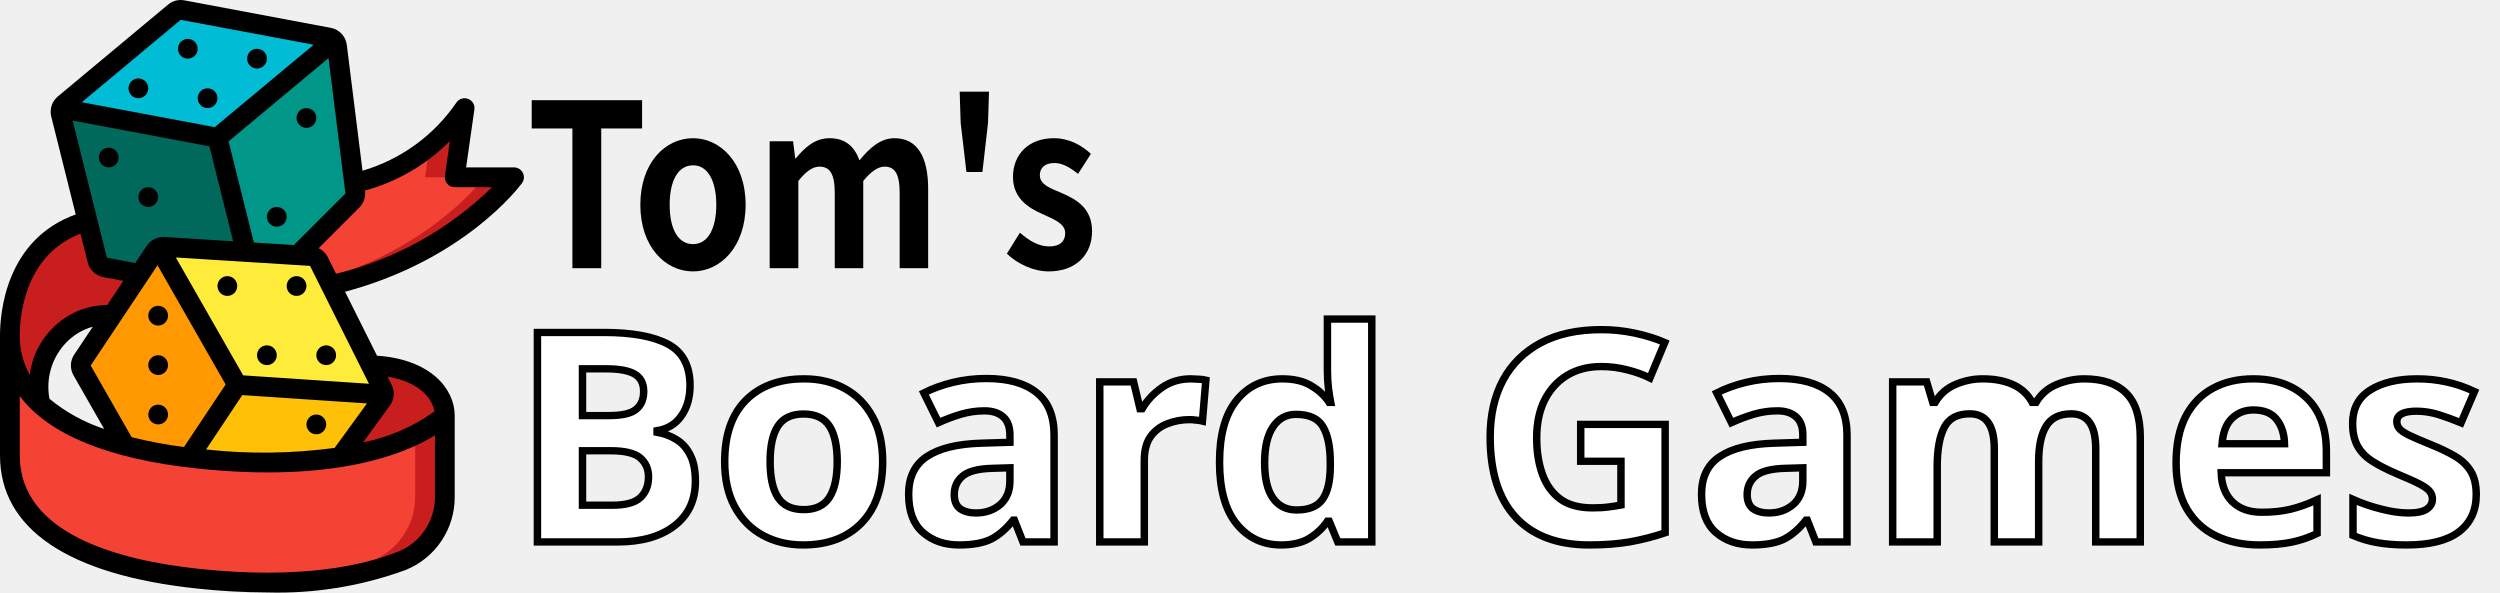
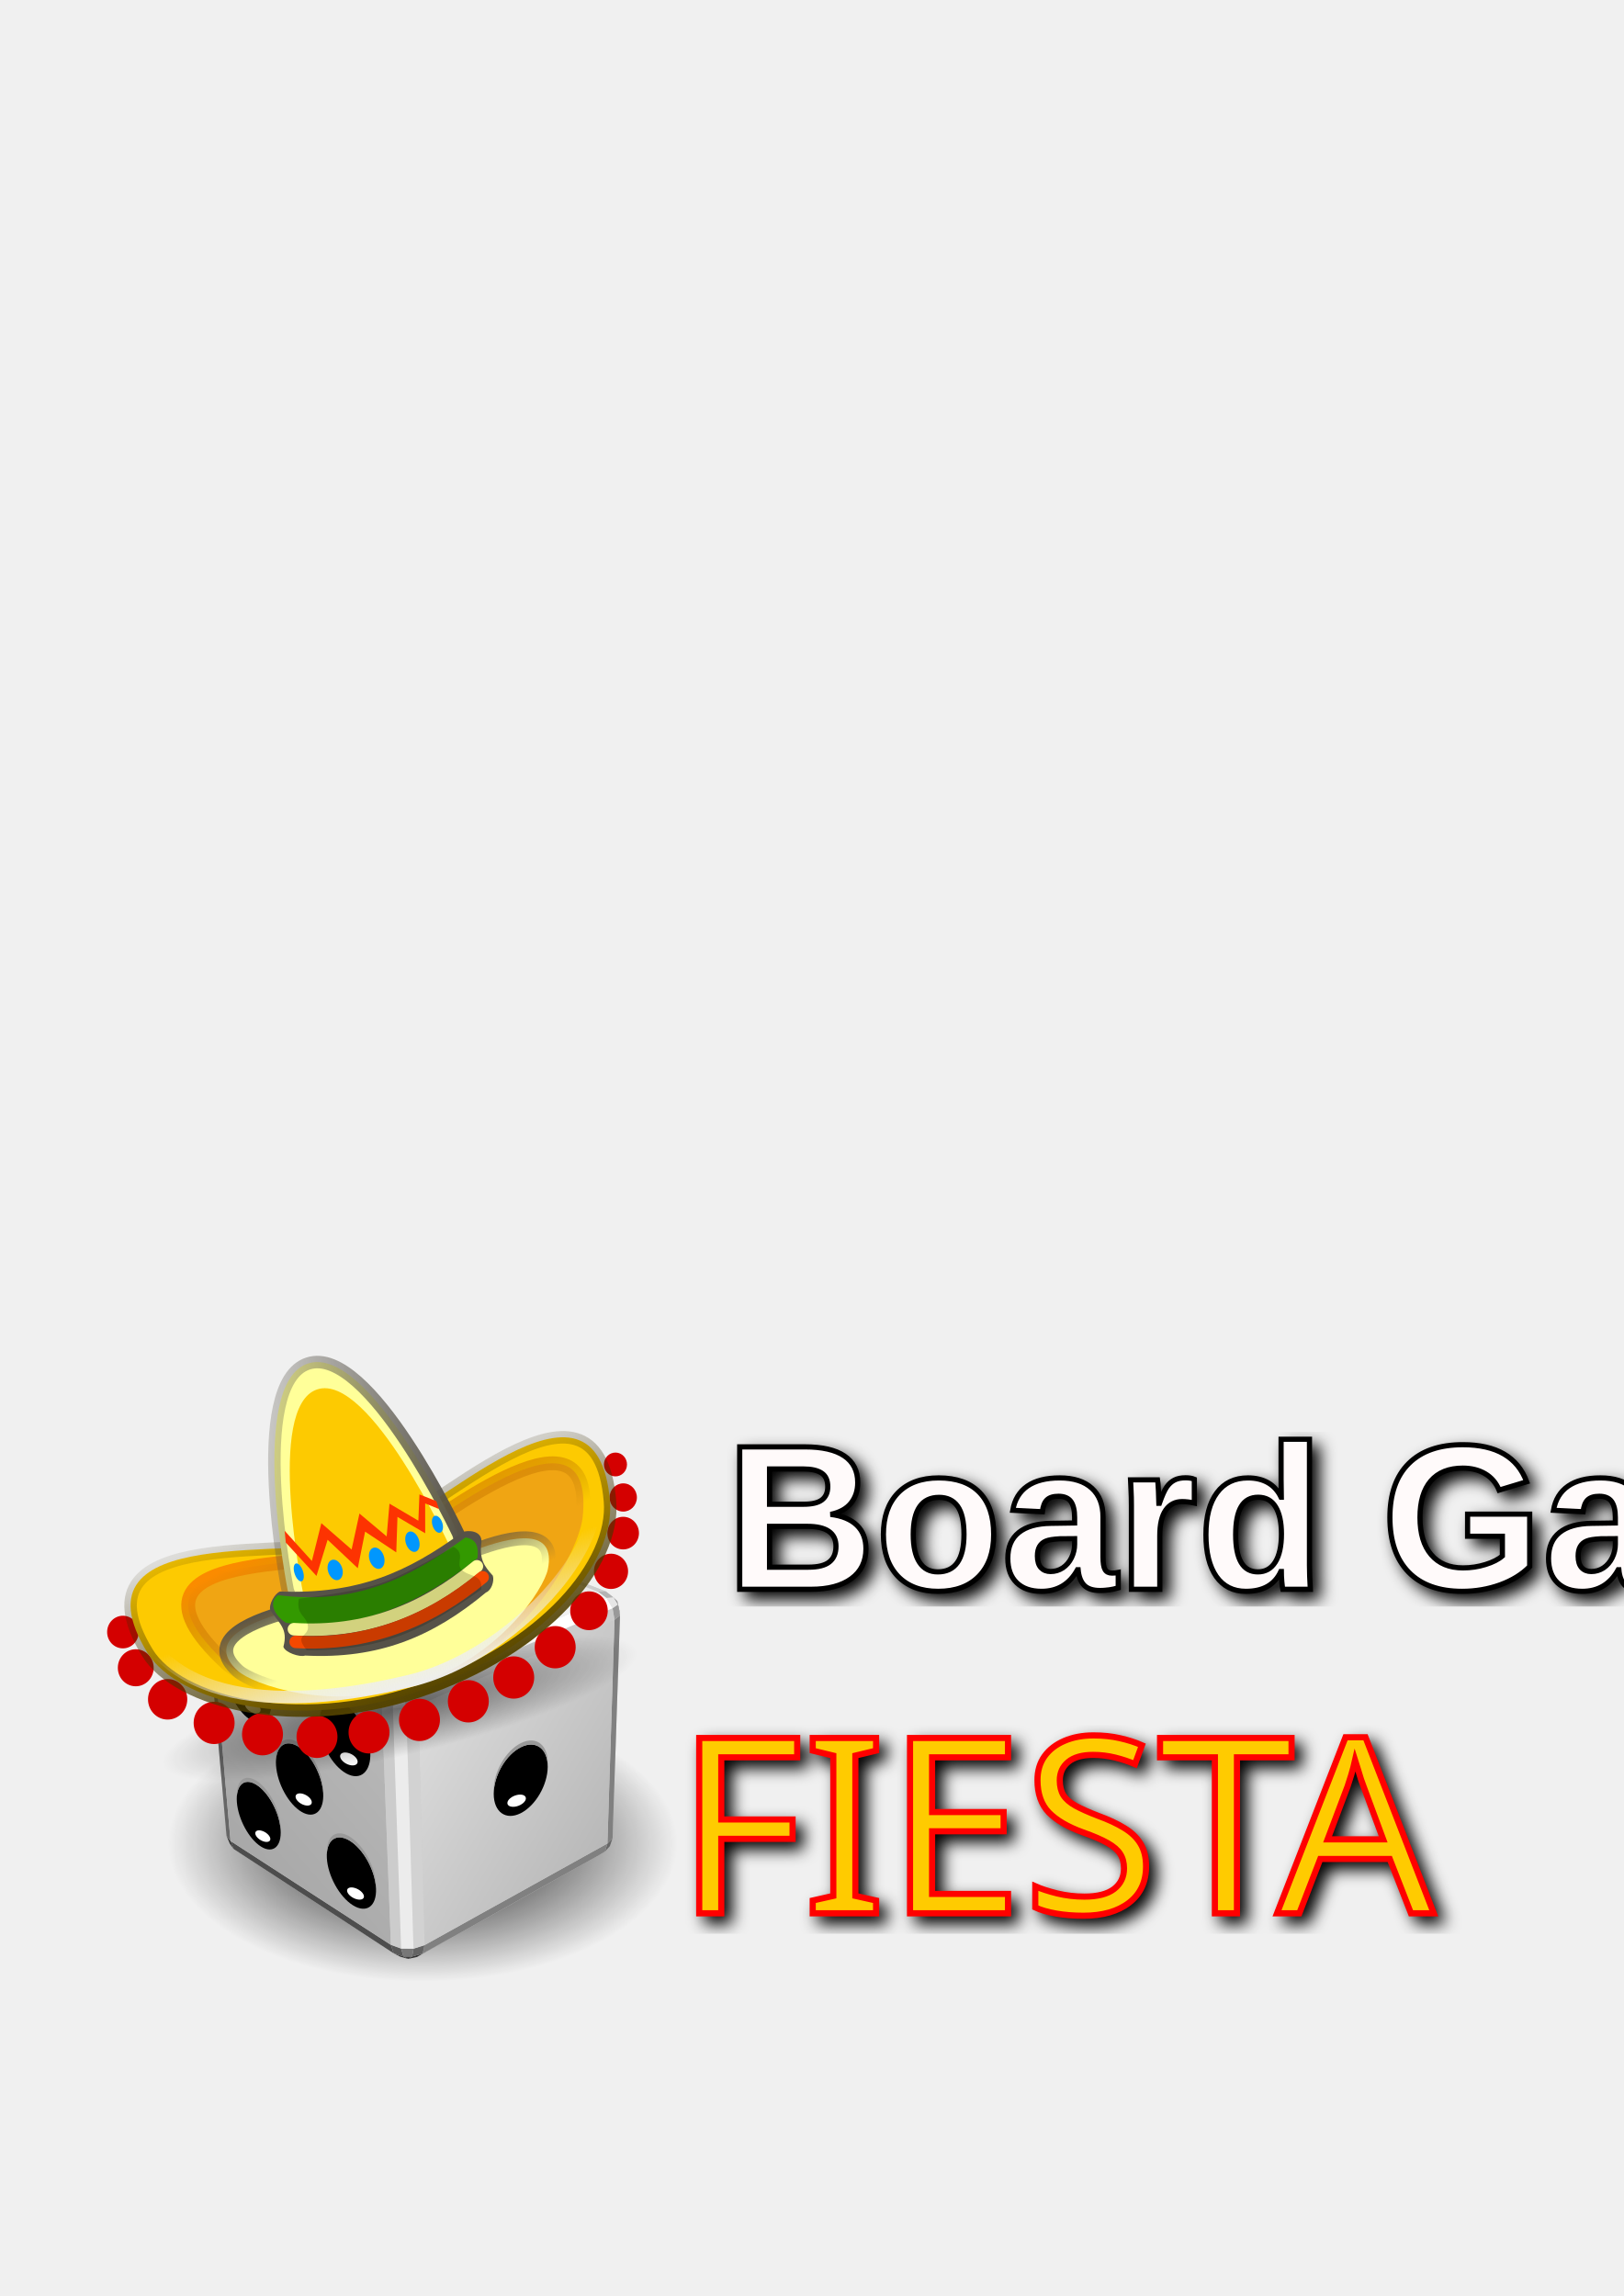
- <svg xmlns="http://www.w3.org/2000/svg" id="svg8" version="1.1" viewBox="0 0 220.284 52.217" height="52.217mm" width="220.284mm">
-   <defs id="defs2" />
-   <g transform="translate(-10.78766,-52.29787)" id="layer1">
-     <text transform="scale(0.9291309,1.076275)" id="text955" y="70.546" x="61.471" style="font-style:normal;font-variant:normal;font-weight:bold;font-stretch:normal;font-size:18.546px;line-height:1.25;font-family:'Noto Sans CJK HK';-inkscape-font-specification:'Noto Sans CJK HK, Bold';font-variant-ligatures:normal;font-variant-caps:normal;font-variant-numeric:normal;font-variant-east-asian:normal;fill:#000000;fill-opacity:1;stroke:none;stroke-width:0.464" xml:space="preserve">
-       <tspan style="font-style:normal;font-variant:normal;font-weight:bold;font-stretch:normal;font-size:18.546px;font-family:'Noto Sans CJK HK';-inkscape-font-specification:'Noto Sans CJK HK, Bold';font-variant-ligatures:normal;font-variant-caps:normal;font-variant-numeric:normal;font-variant-east-asian:normal;stroke-width:0.464" y="70.546" x="61.471" id="tspan953">Tom's</tspan>
+ <svg xmlns="http://www.w3.org/2000/svg" xmlns:xlink="http://www.w3.org/1999/xlink" id="svg7928" version="1.1" viewBox="0 0 210 297" height="297mm" width="210mm">
+   <defs id="defs7922">
+     <linearGradient id="linearGradient9099">
+       <stop id="stop9095" offset="0" style="stop-color:#00fffe;stop-opacity:1;" />
+       <stop id="stop9097" offset="1" style="stop-color:#00fffe;stop-opacity:0;" />
+     </linearGradient>
+     <linearGradient id="linearGradient14578">
+       <stop id="stop14580" stop-color="#ebebeb" offset="0" />
+       <stop id="stop14582" stop-color="#979797" offset="1" />
+     </linearGradient>
+     <radialGradient id="radialGradient14842" gradientUnits="userSpaceOnUse" cy="272" cx="246.83" r="34.608">
+       <stop id="stop14766" offset="0" />
+       <stop id="stop14768" stop-opacity="0" offset="1" />
+     </radialGradient>
+     <linearGradient id="linearGradient14844" x1="836.68" xlink:href="#linearGradient14578" gradientUnits="userSpaceOnUse" x2="871.01" y1="261.15" y2="100.19" />
+     <linearGradient id="linearGradient14846" x1="1072.6" xlink:href="#linearGradient14578" gradientUnits="userSpaceOnUse" x2="687.27" y1="167.75" y2="503.48" />
+     <linearGradient id="linearGradient14848" x1="822.93" xlink:href="#linearGradient14578" gradientUnits="userSpaceOnUse" x2="1047.4" y1="340.43" y2="473.05" />
+     <filter id="filter8987" style="color-interpolation-filters:sRGB;">
+       <feFlood id="feFlood8977" result="flood" flood-color="rgb(0,0,0)" flood-opacity="1" />
+       <feComposite id="feComposite8979" result="composite1" operator="in" in2="SourceGraphic" in="flood" />
+       <feGaussianBlur id="feGaussianBlur8981" result="blur" stdDeviation="1" in="composite1" />
+       <feOffset id="feOffset8983" result="offset" dy="1" dx="1" />
+       <feComposite id="feComposite8985" result="composite2" operator="over" in2="offset" in="SourceGraphic" />
+     </filter>
+     <filter id="filter8999" style="color-interpolation-filters:sRGB;">
+       <feFlood id="feFlood8989" result="flood" flood-color="rgb(0,0,0)" flood-opacity="1" />
+       <feComposite id="feComposite8991" result="composite1" operator="in" in2="SourceGraphic" in="flood" />
+       <feGaussianBlur id="feGaussianBlur8993" result="blur" stdDeviation="1" in="composite1" />
+       <feOffset id="feOffset8995" result="offset" dy="1" dx="1" />
+       <feComposite id="feComposite8997" result="composite2" operator="over" in2="offset" in="SourceGraphic" />
+     </filter>
+     <radialGradient gradientUnits="userSpaceOnUse" gradientTransform="matrix(1,0,0,0.2323857,0,44.64838)" r="50.768" fy="58.165" fx="127.853" cy="58.165" cx="127.853" id="radialGradient9101" xlink:href="#linearGradient9099" />
+     <radialGradient r="34.608" cx="246.83" cy="272" gradientUnits="userSpaceOnUse" id="radialGradient14842-3">
+       <stop offset="0" id="stop14766-2" />
+       <stop offset="1" stop-opacity="0" id="stop14768-8" />
+     </radialGradient>
+     <linearGradient y2="100.19" y1="261.15" x2="871.01" gradientUnits="userSpaceOnUse" xlink:href="#linearGradient14578" x1="836.68" id="linearGradient14844-3" />
+     <linearGradient y2="503.48" y1="167.75" x2="687.27" gradientUnits="userSpaceOnUse" xlink:href="#linearGradient14578" x1="1072.6" id="linearGradient14846-6" />
+     <linearGradient y2="473.05" y1="340.43" x2="1047.4" gradientUnits="userSpaceOnUse" xlink:href="#linearGradient14578" x1="822.93" id="linearGradient14848-6" />
+     <filter style="color-interpolation-filters:sRGB" id="filter8987-9">
+       <feFlood flood-opacity="1" flood-color="rgb(0,0,0)" result="flood" id="feFlood8977-7" />
+       <feComposite in="flood" in2="SourceGraphic" operator="in" result="composite1" id="feComposite8979-1" />
+       <feGaussianBlur in="composite1" stdDeviation="1" result="blur" id="feGaussianBlur8981-9" />
+       <feOffset dx="1" dy="1" result="offset" id="feOffset8983-3" />
+       <feComposite in="SourceGraphic" in2="offset" operator="over" result="composite2" id="feComposite8985-7" />
+     </filter>
+     <filter style="color-interpolation-filters:sRGB" id="filter8999-1">
+       <feFlood flood-opacity="1" flood-color="rgb(0,0,0)" result="flood" id="feFlood8989-2" />
+       <feComposite in="flood" in2="SourceGraphic" operator="in" result="composite1" id="feComposite8991-3" />
+       <feGaussianBlur in="composite1" stdDeviation="1" result="blur" id="feGaussianBlur8993-5" />
+       <feOffset dx="1" dy="1" result="offset" id="feOffset8995-7" />
+       <feComposite in="SourceGraphic" in2="offset" operator="over" result="composite2" id="feComposite8997-0" />
+     </filter>
+     <linearGradient id="linearGradient4955" x1="15.731" gradientUnits="userSpaceOnUse" y1="-7.261" gradientTransform="matrix(0.77435,-0.20654,0.20505,0.76879,7.9761,21.116)" x2="17.917" y2="2.697">
+       <stop id="stop4690" stop-color="#fb8b00" offset="0" />
+       <stop id="stop4692" stop-color="#986601" stop-opacity="0" offset="1" />
+     </linearGradient>
+     <linearGradient id="linearGradient4957" x1="23.45" gradientUnits="userSpaceOnUse" y1="19.523" gradientTransform="matrix(0.86898,-0.3655,0.3655,0.86898,-7.9493,8.537)" x2="23.574" y2="25.477">
+       <stop id="stop4658" stop-color="#565248" offset="0" />
+       <stop id="stop4660" stop-color="#565248" stop-opacity="0" offset="1" />
+     </linearGradient>
+     <linearGradient id="linearGradient4959" x1="29.849" gradientUnits="userSpaceOnUse" y1="31.564" gradientTransform="matrix(0.82042,-0.21882,0.21882,0.82042,-4.1756,5.8937)" x2="29.574" y2="22.322">
+       <stop id="stop4648" stop-color="#eee" offset="0" />
+       <stop id="stop4650" stop-color="#eee" stop-opacity="0" offset="1" />
+     </linearGradient>
+     <radialGradient id="radialGradient5097" gradientUnits="userSpaceOnUse" cy="41.173" cx="23.226" gradientTransform="matrix(0.81723,-3.4923e-8,0,0.26925,4.2585,29.583)" r="19.562">
+       <stop id="stop2867" offset="0" />
+       <stop id="stop2869" stop-opacity="0" offset="1" />
+     </radialGradient>
+     <linearGradient id="linearGradient3281" y2="9.567" gradientUnits="userSpaceOnUse" y1="26.968" x2="18.005" x1="24.543">
+       <stop id="stop4801" stop-color="#540" offset="0" />
+       <stop id="stop4803" stop-color="#2b2200" stop-opacity="0" offset="1" />
+     </linearGradient>
+     <linearGradient id="linearGradient3289" y2="11.386" gradientUnits="userSpaceOnUse" y1="12.649" x2="6.417" x1="27.262">
+       <stop id="stop3285" stop-color="#565248" offset="0" />
+       <stop id="stop3287" stop-color="#565248" stop-opacity="0" offset="1" />
+     </linearGradient>
+     <radialGradient gradientUnits="userSpaceOnUse" gradientTransform="matrix(1,0,0,0.2361948,0,185.8352)" r="56.653" fy="243.302" fx="159.744" cy="243.302" cx="159.744" id="radialGradient9693" xlink:href="#linearGradient4955" />
+     <linearGradient xlink:href="#linearGradient4955" id="linearGradient1089" gradientUnits="userSpaceOnUse" gradientTransform="matrix(0.77435,-0.20654,0.20505,0.76879,7.9761,21.116)" x1="15.731" y1="-7.261" x2="17.917" y2="2.697" />
+   </defs>
+   <g id="layer1">
+     <g transform="matrix(0.2645833,0,0,0.2645833,-172.8086,123.1738)" id="g14850-6">
+       <path d="m 281.44,272 a 34.608,34.608 0 1 1 -69.216,0 34.608,34.608 0 1 1 69.216,0 z" transform="matrix(3.5997,0,0,1.9513,-28.741,-95.015)" style="fill:url(#radialGradient14842-3)" id="path14762-0" />
+       <path d="m 859.56,279.09 c -1.128,0.005 -3.375,0.25 -3.375,0.25 l -12.5,4.344 -12.844,4.438 -13.125,4.531 -13.5,4.688 -13.875,4.781 -14.219,4.938 -14.625,5.062 -4.125,2.906 -1.469,1.812 -0.688,1.688 -0.906,5.25 1.438,16.375 1.406,16.031 1.406,15.75 1.344,15.438 1.344,15.156 1.312,14.875 1.281,14.562 1.594,3.844 1.875,2.625 -1.5,-3.906 1.531,3.906 10.219,6.688 10.562,6.875 10.812,7.062 11.156,7.25 11.469,7.469 11.812,7.719 12.188,7.938 v -0.031 l 3.312,1.719 3.812,1.062 4.344,-0.969 13.75,-7.719 13.375,-7.469 13.031,-7.281 12.656,-7.094 12.344,-6.906 12.031,-6.719 11.688,-6.562 2.969,-1.781 2.406,-2.625 1.312,-3.844 0.469,-14.688 0.5,-14.938 0.531,-15.281 0.5,-15.531 0.531,-15.875 0.531,-16.156 0.562,-16.5 -0.312,-2.406 -1,-4.562 -1.875,-1.844 -3.812,-2.969 -13.312,-5.125 -12.969,-5 -12.562,-4.844 -12.25,-4.75 -11.875,-4.562 -11.594,-4.469 -11.25,-4.375 c 0,0 -2.56,-0.255 -3.844,-0.25 z m -3.281,83 1.281,6.125 h -0.031 z m -13.66,80.79 1,26.344 -0.625,-15.625 z m 18.062,42.562 -0.906,4.062 -0.031,0.031 0.938,-4.094 z" style="fill:#cccccc" id="path14610-7" />
+       <path d="m 856.18,279.34 -12.5,4.344 -12.844,4.438 -13.125,4.531 -13.5,4.688 -13.875,4.781 -14.219,4.938 -14.625,5.062 3.219,0.219 14.625,-5.094 14.281,-4.938 13.875,-4.844 13.531,-4.688 13.156,-4.562 12.844,-4.469 12.531,-4.344 3.844,-0.062 -3.406,0.031 -3.812,-0.031 z" style="fill:#cccccc" id="path14259-3" />
+       <path d="m 863.4,279.34 -3.844,0.062 11.281,4.375 11.562,4.469 11.906,4.625 12.25,4.75 12.562,4.875 12.969,5.031 13.344,5.156 3.781,-0.219 -13.312,-5.125 -12.969,-5 -12.562,-4.844 -12.25,-4.75 -11.875,-4.562 -11.594,-4.469 -11.25,-4.375 z" style="fill:#cccccc" id="path14261-7" />
+       <path d="m 765.8,434.52 -1.965,-2.537 1.611,3.833 1.884,2.635 z" style="fill:#333333" id="path14263-1" />
+       <path d="m 859.56,279.4 -12.531,4.344 -12.844,4.469 -13.156,4.562 -13.531,4.688 -13.875,4.844 -14.281,4.938 -14.625,5.094 10.938,5.281 11.281,5.438 11.625,5.625 12,5.781 12.375,5.969 12.75,6.156 13.188,6.375 15.031,-6.281 14.594,-6.094 14.188,-5.906 13.75,-5.719 13.375,-5.594 12.969,-5.406 12.656,-5.281 -13.344,-5.156 -12.969,-5.031 -12.562,-4.875 -12.25,-4.75 -11.906,-4.625 -11.562,-4.469 -11.281,-4.375 z" style="fill:url(#linearGradient14844-3)" id="path14265-8" />
+       <path d="m 754.31,323.78 1.438,16.375 1.406,16.031 1.406,15.75 1.344,15.438 1.344,15.156 1.312,14.875 1.281,14.562 1.969,2.562 -1.281,-14.656 -1.312,-14.906 -1.312,-15.219 -1.344,-15.5 -1.375,-15.812 -1.406,-16.125 -1.438,-16.438 -2.031,-2.094 z" style="fill:#666666" id="path14267-4" />
+       <path d="m 765.81,434.53 1.531,3.906 10.219,6.688 10.562,6.875 10.812,7.062 11.156,7.25 11.469,7.469 11.812,7.719 12.188,7.938 -1.344,-4.125 -12.219,-7.906 -11.844,-7.688 -11.5,-7.438 -11.188,-7.25 -10.844,-7.031 -10.562,-6.844 -10.25,-6.625 z" style="fill:#4d4d4d" id="path14269-7" />
+       <path d="m 950.06,435.75 -1.19,3.94 2.4,-2.624 1.308,-3.841 z" style="fill:#666666" id="path14271-6" />
+       <path d="m 950.06,435.75 -11.75,6.53 -12.09,6.72 -12.41,6.91 -12.75,7.09 -13.094,7.25 -13.438,7.5 -13.844,7.688 -0.906,4.125 13.781,-7.719 -2.781,1.656 13.375,-7.469 13.031,-7.281 12.656,-7.094 12.344,-6.906 12.031,-6.719 11.688,-6.562 2.969,-1.781 1.188,-3.938 z" style="fill:#808080" id="path14273-8" />
+       <path d="m 756.34,325.87 1.438,16.438 1.406,16.125 1.375,15.812 1.344,15.5 1.312,15.219 1.312,14.906 1.281,14.656 10.25,6.625 10.562,6.844 10.844,7.031 11.188,7.25 11.5,7.438 11.844,7.688 12.219,7.906 -0.594,-15.688 -0.625,-16.031 -0.594,-16.375 -0.656,-16.688 -0.625,-17.094 -0.656,-17.438 -0.688,-17.844 -13.062,-6.625 -12.656,-6.406 -12.25,-6.219 -11.906,-6.031 -11.5,-5.844 -11.188,-5.656 -10.875,-5.5 z" style="fill:url(#linearGradient14846-6)" id="path14275-9" />
+       <path d="m 956.21,324.25 -2.688,2.125 -0.531,16.562 -0.5,16.219 -0.5,15.906 -0.5,15.625 -0.5,15.312 -0.469,15.031 -0.469,14.719 2.531,-2.531 0.469,-14.688 0.5,-14.938 0.531,-15.281 0.5,-15.531 0.531,-15.875 0.531,-16.156 0.562,-16.5 z" style="fill:#808080" id="path14277-6" />
+       <path d="m 953.53,326.37 -12.562,5.469 -12.906,5.625 -13.281,5.812 -13.688,5.938 -14.094,6.156 -14.5,6.312 -14.938,6.531 0.469,17.844 0.469,17.469 0.438,17.094 0.469,16.719 0.438,16.375 0.406,16.031 0.438,15.688 13.844,-7.688 13.438,-7.5 13.094,-7.25 12.75,-7.094 12.406,-6.906 12.094,-6.719 11.75,-6.531 0.469,-14.719 0.469,-15.031 0.5,-15.312 0.5,-15.625 0.5,-15.906 0.5,-16.219 0.531,-16.562 z" style="fill:url(#linearGradient14848-6)" id="path14279-3" />
+       <path d="m 755.9,316.85 -0.686,1.672 2.155,-3.486 z" style="fill:#808080" id="path14281-9" />
+       <path d="m 764.71,312.34 -3.199,-0.226 -4.139,2.924 2.855,0.282 z" style="fill:#cccccc" id="path14283-6" />
+       <path d="m 756.35,325.87 0.794,-5.575 -1.935,-1.775 -0.908,5.249 z" style="fill:#999999" id="path14285-9" />
+       <path d="m 757.15,320.3 3.075,-4.98 -2.855,-0.282 -2.155,3.486 z" style="fill:#b3b3b3" id="path14287-7" />
+       <path d="m 956.21,324.26 -0.31,-2.421 -0.998,-4.56 0.214,1.687 z" style="fill:#666666" id="path14289-5" />
+       <path d="m 764.71,312.34 -4.5,2.969 84,41.125 4.656,-3.469 z" style="fill:#f2f2f2" id="path14291-6" />
+       <path d="m 757.15,320.31 -0.812,5.562 83.438,42.281 1.062,-6.125 z" style="fill:#cccccc" id="path14293-0" />
+       <path d="m 954.9,317.27 -1.879,-1.835 2.093,3.522 z" style="fill:#999999" id="path14295-5" />
+       <path d="m 760.21,315.31 -3.062,5 83.688,41.719 3.375,-5.594 z" style="fill:#ffffff" id="path14297-2" />
+       <path d="m 945.43,312.69 4.153,3.018 3.443,-0.271 -3.808,-2.961 z" style="fill:#b3b3b3" id="path14299-7" />
+       <path d="m 953.53,326.36 2.676,-2.105 -1.093,-5.294 -2.55,1.779 z" style="fill:#999999" id="path14301-6" />
+       <path d="m 949.58,315.71 2.986,5.03 2.55,-1.779 -2.093,-3.522 z" style="fill:#e6e6e6" id="path14303-6" />
+       <path d="m 873.55,481.83 -13.794,7.718 -2.741,1.66 13.753,-7.697 z" style="fill:#808080" id="path14305-3" />
+       <path d="m 945.43,312.68 -96.562,40.281 4.219,3.5 96.5,-40.75 z" style="fill:#f2f2f2" id="path14307-2" />
+       <path d="m 952.56,320.75 -96.281,41.344 1.281,6.125 95.969,-41.844 z" style="fill:#cccccc" id="path14309-4" />
+       <path d="m 949.59,315.72 -96.5,40.75 3.188,5.625 96.281,-41.344 z" style="fill:#ffffff" id="path14311-3" />
+       <path d="m 845.55,489.42 3.325,1.712 3.805,1.049 -2.335,-1.206 z" style="fill:#333333" id="path14313-6" />
+       <path d="m 857.02,491.21 2.741,-1.66 -5.162,1.469 -1.918,1.168 z" style="fill:#333333" id="path14315-0" />
+       <path d="m 854.6,491.02 -4.252,-0.038 2.335,1.206 z" style="fill:#393939" id="path14317-4" />
+       <path d="m 844.2,485.29 1.351,4.127 4.796,1.556 -1.131,-3.845 z" style="fill:#595959" id="path14319-3" />
+       <path d="m 860.67,485.44 -5.39,1.749 -0.683,3.829 5.162,-1.469 z" style="fill:#646464" id="path14321-6" />
+       <path d="m 855.28,487.19 -6.067,-0.053 1.131,3.845 4.252,0.038 z" style="fill:#777777" id="path14323-3" />
+       <path d="m 839.78,368.15 4.438,117.16 5,1.812 -4.031,-117.44 z" style="fill:#cccccc" id="path14325-7" />
+       <path d="m 857.56,368.22 -5.844,1.5 3.562,117.47 5.406,-1.75 z" style="fill:#d2d2d2" id="path14327-4" />
+       <path d="m 845.18,369.68 4.031,117.44 6.062,0.062 -3.562,-117.47 z" style="fill:#ececec" id="path14329-9" />
+       <path d="m 848.88,352.96 -4.678,3.475 4.218,3.321 4.658,-3.288 z" style="fill:#f9f9f9" id="path14331-4" />
+       <path d="m 839.79,368.15 5.392,1.536 0.878,-5.978 -5.204,-1.682 z" style="fill:#cccccc" id="path14333-2" />
+       <path d="m 844.2,356.43 -3.35,5.591 5.204,1.682 2.364,-3.952 z" style="fill:#f9f9f9" id="path14335-9" />
+       <path d="m 857.54,368.22 -1.272,-6.136 -5.599,1.641 1.049,5.987 z" style="fill:#cccccc" id="path14337-3" />
+       <path d="m 856.27,362.08 -3.191,-5.618 -4.658,3.288 2.249,3.97 z" style="fill:#ffffff" id="path14339-8" />
+       <path d="m 845.18,369.68 6.541,0.027 -1.049,-5.987 -4.613,-0.018 z" style="fill:#f2f2f2" id="path14341-2" />
+       <path d="m 846.06,363.7 4.613,0.018 -2.249,-3.97 z" style="fill:#ffffff" id="path14343-4" />
+       <g style="fill:#000000" id="g14404-5">
+         <path d="m 812.91,442.85 c 0.459,8.642 6.12,18.939 12.696,23.074 6.63,4.17 11.725,0.534 11.327,-8.197 -0.4,-8.781 -6.192,-19.269 -12.885,-23.349 -6.636,-4.046 -11.6,-0.22 -11.138,8.471" id="path14345-4" />
+         <path d="m 768.93,415.61 c 0.67,8.301 5.921,17.961 11.774,21.642 5.899,3.71 10.213,-0.026 9.591,-8.41 -0.625,-8.43 -5.99,-18.257 -11.937,-21.883 -5.9,-3.597 -10.101,0.305 -9.428,8.651" id="path14347-3" />
+         <path d="m 788.07,397.63 c 0.594,8.813 6.148,18.917 12.455,22.638 6.359,3.752 11.118,-0.369 10.58,-9.277 -0.541,-8.959 -6.222,-19.245 -12.638,-22.901 -6.362,-3.626 -10.995,0.677 -10.398,9.54" id="path14349-2" />
+         <path d="m 809.2,377.79 c 0.499,9.39 6.392,19.979 13.218,23.729 6.886,3.783 12.163,-0.786 11.73,-10.285 -0.435,-9.556 -6.471,-20.345 -13.424,-24.018 -6.892,-3.641 -12.026,1.129 -11.524,10.574" id="path14351-2" />
+         <path d="m 785.77,365.15 c -0.677,-9.128 -6.25,-19.219 -12.398,-22.466 -6.098,-3.221 -10.411,1.541 -9.683,10.568 0.724,8.977 6.175,18.891 12.222,22.213 6.097,3.349 10.533,-1.237 9.859,-10.315" id="path14353-4" />
+         <path d="m 893.42,317.8 c 7.172,2.947 18.907,2.972 26.106,0.054 7.144,-2.896 7.034,-7.567 -0.145,-10.432 -7.121,-2.842 -18.599,-2.863 -25.737,-0.048 -7.191,2.836 -7.337,7.503 -0.224,10.426" id="path14355-7" />
+         <path d="m 841,317.69 c 6.73,2.941 18.417,2.965 26.002,0.054 7.527,-2.889 8.076,-7.55 1.327,-10.408 -6.694,-2.835 -18.127,-2.856 -25.635,-0.048 -7.565,2.829 -8.369,7.486 -1.694,10.402" id="path14357-4" />
+         <path d="m 788.79,317.58 c 6.291,2.934 17.931,2.958 25.898,0.054 7.906,-2.883 9.109,-7.533 2.789,-10.385 -6.27,-2.829 -17.658,-2.85 -25.534,-0.048 -7.936,2.823 -9.392,7.469 -3.152,10.379" id="path14359-1" />
+         <path d="m 894.48,411.48 c -0.002,8.938 5.938,13.137 13.215,9.45 7.222,-3.659 13.096,-13.743 13.172,-22.594 0.076,-8.9 -5.735,-13.278 -13.03,-9.707 -7.352,3.599 -13.355,13.861 -13.357,22.85" id="path14361-6" />
+       </g>
+       <path d="m 856.18,279.34 c 2.441,0.471 4.835,0.305 7.219,0 0,0 -2.56,-0.238 -3.844,-0.232 -1.128,0.005 -3.375,0.232 -3.375,0.232 z" style="fill:#cccccc" id="path14363-1" />
+       <path d="m 805.31,303.09 c -4.615,-0.009 -9.437,0.693 -13.375,2.094 -5.299,1.885 -7.684,4.581 -6.844,7.031 0.641,-1.835 2.964,-3.651 6.844,-5.031 3.938,-1.401 8.76,-2.103 13.375,-2.094 4.615,0.009 9.021,0.742 12.156,2.156 2.154,0.972 3.404,2.159 3.844,3.406 0.667,-1.953 -0.555,-3.922 -3.844,-5.406 -3.135,-1.415 -7.541,-2.148 -12.156,-2.156 z m 50.5,0.094 c -4.633,-0.009 -9.371,0.69 -13.125,2.094 -4.812,1.8 -6.878,4.326 -6.031,6.688 0.562,-1.717 2.572,-3.394 6.031,-4.688 3.754,-1.404 8.492,-2.103 13.125,-2.094 4.633,0.009 9.153,0.739 12.5,2.156 2.566,1.087 4.055,2.433 4.531,3.844 0.713,-2.093 -0.77,-4.251 -4.531,-5.844 -3.347,-1.418 -7.867,-2.148 -12.5,-2.156 z m 50.688,0.094 c -4.652,-0.009 -9.306,0.687 -12.875,2.094 -4.27,1.684 -6.025,4.02 -5.281,6.25 0.53,-1.564 2.279,-3.066 5.281,-4.25 3.569,-1.407 8.223,-2.103 12.875,-2.094 4.652,0.009 9.314,0.735 12.875,2.156 2.983,1.191 4.719,2.698 5.25,4.25 0.757,-2.217 -0.987,-4.549 -5.25,-6.25 -3.561,-1.421 -8.223,-2.148 -12.875,-2.156 z m -137.12,36.42 c -3.672,0.27 -5.982,4.278 -5.719,10.594 0.28,-5.559 2.8,-8.843 6.5,-8.594 0.996,0.067 2.075,0.396 3.219,1 6.148,3.248 11.729,13.34 12.406,22.469 0.025,0.332 0.02,0.649 0.031,0.969 0.054,-0.927 0.047,-1.915 -0.031,-2.969 -0.677,-9.128 -6.258,-19.221 -12.406,-22.469 -1.143,-0.604 -2.222,-0.933 -3.219,-1 -0.27,-0.018 -0.524,-0.019 -0.781,0 z m 46.56,24.31 c -4.219,0.242 -6.932,4.476 -6.719,11.25 0.337,-5.601 2.932,-9.033 6.719,-9.25 1.443,-0.083 3.058,0.309 4.781,1.219 6.923,3.657 12.956,14.35 13.438,23.875 0.023,-0.604 0.03,-1.223 0,-1.875 -0.435,-9.556 -6.485,-20.327 -13.438,-24 -1.723,-0.91 -3.339,-1.302 -4.781,-1.219 z m -21.875,20.812 c -3.864,0.094 -6.332,3.978 -6.031,10.344 0.254,-5.176 2.588,-8.26 6.031,-8.344 1.32,-0.032 2.816,0.375 4.406,1.281 6.415,3.656 12.084,13.948 12.625,22.906 0.021,-0.636 0.042,-1.304 0,-2 -0.541,-8.959 -6.21,-19.25 -12.625,-22.906 -1.591,-0.907 -3.087,-1.313 -4.406,-1.281 z m 118.91,0.562 c -1.569,-0.047 -3.301,0.357 -5.125,1.25 -7.352,3.599 -13.373,13.855 -13.375,22.844 -7e-5,0.333 0.015,0.649 0.031,0.969 0.437,-8.727 6.273,-18.351 13.344,-21.812 1.824,-0.893 3.556,-1.297 5.125,-1.25 4.39,0.132 7.519,3.756 7.875,9.656 0.009,-0.227 0.029,-0.462 0.031,-0.688 0.057,-6.675 -3.198,-10.827 -7.906,-10.969 z m -138.69,18.25 c -3.51,-0.028 -5.678,3.478 -5.375,9.344 0.245,-4.645 2.287,-7.368 5.375,-7.344 1.213,0.01 2.587,0.444 4.062,1.344 5.947,3.626 11.312,13.445 11.938,21.875 0.012,0.161 0.023,0.312 0.031,0.469 0.04,-0.775 0.034,-1.588 -0.031,-2.469 -0.625,-8.43 -5.99,-18.249 -11.938,-21.875 -1.475,-0.899 -2.849,-1.334 -4.062,-1.344 z m 44.406,27.156 c -3.67,0.249 -6.008,3.83 -5.781,9.75 0.343,-5.085 2.879,-7.946 6.531,-7.75 1.391,0.074 2.966,0.582 4.625,1.594 6.645,4.051 12.403,14.414 12.875,23.156 0.028,-0.583 0.029,-1.174 0,-1.812 -0.4,-8.781 -6.183,-19.264 -12.875,-23.344 -1.659,-1.012 -3.234,-1.519 -4.625,-1.594 -0.261,-0.014 -0.501,-0.017 -0.75,0 z" style="fill:#999999" id="path14475-6" />
+       <g transform="translate(-2,2)" style="fill:#ffffff" id="g14571-8">
+         <path d="m 824.8,456.95 c 0.157,1.482 2.099,3.248 4.355,3.957 2.274,0.715 4.022,0.091 3.885,-1.406 -0.137,-1.506 -2.124,-3.305 -4.42,-4.004 -2.276,-0.694 -3.979,-0.038 -3.82,1.453" id="path14503-7" />
+         <path d="m 779.94,429.03 c 0.23,1.424 2.031,3.08 4.038,3.712 2.023,0.636 3.503,-0.005 3.29,-1.442 -0.214,-1.446 -2.055,-3.131 -4.095,-3.753 -2.024,-0.617 -3.465,0.052 -3.234,1.484" id="path14505-0" />
+         <path d="m 799.63,411.1 c 0.204,1.512 2.109,3.244 4.272,3.882 2.181,0.643 3.814,-0.063 3.629,-1.591 -0.186,-1.536 -2.134,-3.3 -4.335,-3.928 -2.182,-0.622 -3.771,0.116 -3.566,1.636" id="path14507-4" />
+         <path d="m 821.4,391.28 c 0.171,1.61 2.192,3.426 4.534,4.069 2.362,0.649 4.172,-0.135 4.023,-1.764 -0.149,-1.639 -2.22,-3.489 -4.604,-4.119 -2.364,-0.624 -4.125,0.194 -3.953,1.813" id="path14509-9" />
+         <path d="m 782.51,368.16 c -0.232,-1.565 -2.144,-3.296 -4.253,-3.853 -2.091,-0.552 -3.571,0.264 -3.321,1.812 0.248,1.54 2.118,3.24 4.192,3.81 2.091,0.574 3.613,-0.212 3.382,-1.769" id="path14511-6" />
+       </g>
+       <g style="fill:#f2f2f2" id="g14559-9">
+         <path d="m 803.66,315.85 c -1.583,-0.003 -3.243,0.241 -4.594,0.722 -1.562,0.556 -2.389,1.318 -2.406,2.056 3.81,0.724 8.576,0.576 12.556,-0.459 0.037,-0.572 -0.428,-1.136 -1.4,-1.575 -1.075,-0.485 -2.573,-0.741 -4.156,-0.744 z" id="path14557-5" />
+         <path d="m 854.84,315.95 c -1.589,-0.003 -3.219,0.24 -4.506,0.722 -1.43,0.535 -2.161,1.258 -2.144,1.969 3.824,0.822 8.591,0.764 12.534,-0.175 0.082,-0.645 -0.44,-1.282 -1.597,-1.772 -1.148,-0.486 -2.698,-0.741 -4.287,-0.744 z" id="path14555-1" />
+         <path d="m 906.21,316.05 c -1.596,-0.003 -3.195,0.239 -4.419,0.722 -1.275,0.503 -1.911,1.171 -1.881,1.837 3.856,0.914 8.632,0.955 12.556,0.109 0.096,-0.695 -0.508,-1.394 -1.837,-1.925 -1.221,-0.487 -2.823,-0.741 -4.419,-0.744 z" id="path14535-6" />
+       </g>
+       <path d="m 901.15,415.97 c -4.9e-4,1.533 2.037,2.253 4.533,1.621 2.477,-0.627 4.492,-2.357 4.518,-3.875 0.026,-1.526 -1.967,-2.277 -4.469,-1.665 -2.522,0.617 -4.581,2.377 -4.581,3.919" style="fill:#ffffff" id="path14519-0" />
+     </g>
+     <text xml:space="preserve" style="font-style:normal;font-variant:normal;font-weight:bold;font-stretch:normal;font-size:26.775px;line-height:1.25;font-family:'Liberation Sans';-inkscape-font-specification:'Liberation Sans, Bold';font-variant-ligatures:normal;font-variant-caps:normal;font-variant-numeric:normal;font-variant-east-asian:normal;fill:#fffafa;fill-opacity:1;stroke:#000000;stroke-width:0.669;stroke-opacity:1;filter:url(#filter8987-9)" x="93.871" y="205.583" id="text8930-2">
+       <tspan id="tspan8928-2" x="93.871" y="205.583" style="font-style:normal;font-variant:normal;font-weight:bold;font-stretch:normal;font-size:26.775px;font-family:'Liberation Sans';-inkscape-font-specification:'Liberation Sans, Bold';font-variant-ligatures:normal;font-variant-caps:normal;font-variant-numeric:normal;font-variant-east-asian:normal;fill:#fffafa;fill-opacity:1;stroke:#000000;stroke-width:0.669;stroke-opacity:1">Board Game</tspan>
+       <tspan x="93.871" y="239.052" style="font-style:normal;font-variant:normal;font-weight:bold;font-stretch:normal;font-size:26.775px;font-family:'Liberation Sans';-inkscape-font-specification:'Liberation Sans, Bold';font-variant-ligatures:normal;font-variant-caps:normal;font-variant-numeric:normal;font-variant-east-asian:normal;fill:#fffafa;fill-opacity:1;stroke:#000000;stroke-width:0.669;stroke-opacity:1" id="tspan8932-2" />
    </text>
-     <text transform="scale(1.008893,0.9911853)" xml:space="preserve" style="font-style:normal;font-variant:normal;font-weight:bold;font-stretch:normal;font-size:26.083px;line-height:1.25;font-family:Tahoma;-inkscape-font-specification:'Tahoma, Bold';font-variant-ligatures:normal;font-variant-caps:normal;font-variant-numeric:normal;font-variant-east-asian:normal;fill:#ffffff;fill-opacity:1;stroke:#000000;stroke-width:0.652;stroke-opacity:1" x="55.286" y="100.943" id="text955-2">
-       <tspan id="tspan953-7" x="55.286" y="100.943" style="font-style:normal;font-variant:normal;font-weight:bold;font-stretch:normal;font-size:26.083px;font-family:Tahoma;-inkscape-font-specification:'Tahoma, Bold';font-variant-ligatures:normal;font-variant-caps:normal;font-variant-numeric:normal;font-variant-east-asian:normal;fill:#ffffff;fill-opacity:1;stroke:#000000;stroke-width:0.652;stroke-opacity:1">Board Games</tspan>
+     <text transform="matrix(1.00879,0,0,1.00879,-24.43946,-8.882156)" id="text8930-5-2" y="254.145" x="110.81" style="font-style:normal;font-variant:normal;font-weight:normal;font-stretch:normal;font-size:31.499px;line-height:1.25;font-family:'Cleanliness Power';-inkscape-font-specification:'Cleanliness Power, Normal';font-variant-ligatures:normal;font-variant-caps:normal;font-variant-numeric:normal;font-variant-east-asian:normal;fill:#ffcb00;fill-opacity:1;stroke:#ff0000;stroke-width:0.787;stroke-opacity:1;filter:url(#filter8999-1);" xml:space="preserve">
+       <tspan id="tspan8932-7-7" style="font-style:normal;font-variant:normal;font-weight:normal;font-stretch:normal;font-size:31.499px;font-family:'Cleanliness Power';-inkscape-font-specification:'Cleanliness Power, Normal';font-variant-ligatures:normal;font-variant-caps:normal;font-variant-numeric:normal;font-variant-east-asian:normal;fill:#ffcb00;fill-opacity:1;stroke:#ff0000;stroke-width:0.787;stroke-opacity:1;" y="254.145" x="110.81">FIESTA</tspan>
    </text>
-     <g transform="matrix(0.8710057,0,0,0.8710057,6.432629,52.24095)" id="g1817">
-       <path id="Shape" d="m 40.94,19.51 c 0.039,0.31 -0.068,0.62 -0.29,0.84 l -5.53,5.53 H 35.11 L 29.89,25.56 V 25.55 L 27,14 38.82,4.15 c 0.15,0.155 0.245,0.356 0.27,0.57 l 1.73,13.87 z" fill="#009688" style="fill-rule:nonzero" />
-       <path id="path908" d="M 38.82,4.15 27,14 11.18,11.03 c 0.057,-0.169 0.161,-0.318 0.3,-0.43 L 22.64,1.3 c 0.227,-0.191 0.529,-0.268 0.82,-0.21 l 14.82,2.78 c 0.204,0.038 0.392,0.135 0.54,0.28 z" fill="#00bcd4" style="fill-rule:nonzero" />
-       <path id="path910" d="m 29.89,25.55 -8.31,-0.51 c -0.173,-0.013 -0.346,0.021 -0.5,0.1 -0.165,0.07 -0.305,0.188 -0.4,0.34 l -1.53,2.3 -3.52,-0.66 c -0.384,-0.073 -0.692,-0.362 -0.79,-0.74 l -0.99,-3.97 -2.7,-10.8 c -0.045,-0.192 -0.035,-0.393 0.03,-0.58 L 27,14 Z" fill="#00695c" style="fill-rule:nonzero" />
-       <path id="path912" d="m 50,42.13 v 8.19 c 0.007,2.845 -1.714,5.41 -4.35,6.48 C 41.89,58.3 35.39,59.71 25,58.6 6,56.58 6,48.17 6,46.14 V 34 c -0.07,2.646 1.054,5.183 3.06,6.91 v 0.01 c 1.72,1.59 4.4,3.12 8.6,4.23 v 0.01 c 2.116,0.549 4.268,0.95 6.44,1.2 0.3,0.03 0.6,0.07 0.9,0.1 4.785,0.585 9.627,0.538 14.4,-0.14 C 47.21,45.07 50,42.13 50,42.13 Z" fill="#f44335" style="fill-rule:nonzero" />
-       <path id="path914" d="m 47,44.074 v 6.246 c 0.007,2.845 -1.714,5.41 -4.35,6.48 -3.856,1.426 -7.933,2.163 -12.045,2.177 7.2,0.181 12.013,-0.968 15.045,-2.177 2.636,-1.07 4.358,-3.635 4.35,-6.48 l 2.5e-5,-8.19 C 49.112,42.937 48.099,43.593 47,44.074 Z" fill="#c81e1e" style="fill-rule:nonzero" />
-       <path id="path916" d="m 29,39 -4.9,7.36 c -2.172,-0.25 -4.324,-0.651 -6.44,-1.2 v -0.01 l -4.35,-7.61 c -0.191,-0.327 -0.179,-0.734 0.03,-1.05 l 3.04,-4.56 2.77,-4.15 1.53,-2.3 c 0.095,-0.152 0.235,-0.27 0.4,-0.34 z" fill="#ff9801" style="fill-rule:nonzero" />
-       <path id="path918" d="m 19.15,27.78 -2.77,4.15 C 14.368,31.783 12.395,32.542 11,34 9.248,35.839 8.521,38.427 9.06,40.91 7.054,39.183 5.93,36.646 6,34 6,31.26 6.84,24.34 13.85,22.41 l 0.99,3.97 c 0.098,0.378 0.406,0.666 0.79,0.74 z" fill="#c81e1e" style="fill-rule:nonzero" />
-       <path id="path920" d="m 57,18 c 0,0 -5.77,7.93 -18.53,10.93 l -1.21,-2.42 c -0.165,-0.312 -0.478,-0.52 -0.83,-0.55 l -1.31,-0.08 5.53,-5.53 c 0.222,-0.22 0.329,-0.53 0.29,-0.84 L 40.82,18.59 C 45.374,17.568 49.369,14.855 52,11 l -1,7 z" fill="#f44335" style="fill-rule:nonzero" />
-       <path id="path922" d="m 48,18 h 3 l 1,-7 c -1.004,1.443 -2.199,2.742 -3.552,3.864 z" fill="#c81e1e" style="fill-rule:nonzero" />
-       <path id="path924" d="m 54,18 c 0,0 -4.979,6.824 -15.893,10.2 l 0.363,0.726 C 51.23,25.93 57,18 57,18 Z" fill="#c81e1e" style="fill-rule:nonzero" />
-       <path id="path926" d="M 43.83,39.99 29,39 21.08,25.14 c 0.154,-0.079 0.327,-0.113 0.5,-0.1 l 8.31,0.51 v 0.01 l 5.22,0.32 h 0.01 l 1.31,0.08 c 0.352,0.03 0.665,0.238 0.83,0.55 l 1.21,2.42 4.03,8.08 h 0.01 l 1.22,2.45 c 0.083,0.164 0.117,0.347 0.1,0.53 z" fill="#ffeb3a" style="fill-rule:nonzero" />
-       <path id="path928" d="m 43.83,39.99 c -0.013,0.182 -0.079,0.355 -0.19,0.5 l -4.24,5.83 c -4.773,0.678 -9.615,0.725 -14.4,0.14 -0.3,-0.03 -0.6,-0.07 -0.9,-0.1 L 29,39 Z" fill="#fec108" style="fill-rule:nonzero" />
-       <path id="path930" d="m 50,42.1 v 0.02 c 0,0 -2.79,2.95 -10.6,4.2 l 4.24,-5.83 c 0.111,-0.145 0.177,-0.318 0.19,-0.5 0.017,-0.183 -0.017,-0.366 -0.1,-0.53 l -1.22,-2.45 c 5.6,0.16 7.49,3.05 7.49,5.09 z" fill="#c81e1e" style="fill-rule:nonzero" />
-       <g fill="#000000" id="g969" style="fill-rule:nonzero">
-         <path id="path936" d="M 22,0.533 10.843,9.83 c -0.588,0.492 -0.844,1.277 -0.66,2.021 l 2.476,9.907 C 5.588,24.3 5,31.707 5,34 v 12.144 c 0,7.415 6.879,12.067 19.894,13.456 2.377,0.26 4.765,0.393 7.156,0.4 4.759,0.135 9.5,-0.635 13.971,-2.269 3.027,-1.212 5.003,-4.154 4.979,-7.415 V 42.093 C 50.995,39.381 48.524,36.41 43.142,36.048 l -3.233,-6.467 c 12.116,-3.243 17.663,-10.667 17.9,-10.993 0.221,-0.304 0.253,-0.707 0.082,-1.042 C 57.72,17.211 57.376,17 57,17 H 52.153 L 52.99,11.142 C 53.055,10.684 52.798,10.242 52.368,10.072 51.938,9.901 51.448,10.048 51.182,10.426 c -2.276,3.333 -5.635,5.775 -9.508,6.91 L 40.083,4.6 C 39.975,3.737 39.322,3.043 38.467,2.883 L 23.648,0.1 C 23.061,-0.011 22.456,0.148 22,0.533 Z M 23.28,2.07 36.73,4.591 26.722,12.93 13.276,10.406 Z M 36.363,26.962 42.326,38.888 29.6,38.038 22.788,26.114 Z m -10.514,18.574 3.662,-5.5 12.613,0.842 -3.27,4.494 c -4.312,0.585 -8.68,0.64 -13.005,0.164 z M 10.006,40.411 c -0.394,-2.063 0.24,-4.189 1.7,-5.7 0.736,-0.761 1.663,-1.312 2.683,-1.595 l -1.879,2.819 c -0.423,0.629 -0.451,1.443 -0.073,2.1 l 3.095,5.419 c -2.015,-0.663 -3.889,-1.695 -5.526,-3.043 z m 8.31,3.881 -4.141,-7.251 6.76,-10.14 6.891,12.059 -4.214,6.328 c -1.783,-0.229 -3.551,-0.561 -5.296,-0.996 z m 3.323,-20.254 c -0.711,-0.039 -1.391,0.298 -1.791,0.888 l -1.166,1.748 -2.868,-0.539 -3.466,-13.868 13.838,2.6 2.4,9.607 z m -8.493,-0.338 0.729,2.917 c 0.19,0.758 0.803,1.335 1.57,1.48 l 2.031,0.382 -1.628,2.443 c -2.095,0.01 -4.097,0.863 -5.555,2.367 -1.27,1.263 -2.075,2.92 -2.282,4.7 C 7.334,36.77 6.985,35.395 7,34 7,32.072 7.471,25.89 13.146,23.7 Z M 49,50.316 c 0.02,2.441 -1.457,4.644 -3.722,5.554 -3.5,1.4 -9.846,2.839 -20.173,1.739 C 16.846,56.729 7,54.026 7,46.144 v -6.007 c 2.909,3.872 8.953,6.365 17.9,7.317 13.964,1.49 21.123,-1.493 24.1,-3.354 z m -0.044,-8.633 c -2.156,1.549 -4.619,2.617 -7.223,3.132 l 2.718,-3.735 c 0.442,-0.603 0.508,-1.403 0.171,-2.071 l -0.42,-0.841 c 3.341,0.541 4.535,2.3 4.754,3.515 z m -7.6,-20.629 c 0.436,-0.439 0.646,-1.053 0.569,-1.667 l -0.006,-0.046 c 3.253,-0.884 6.216,-2.611 8.59,-5.005 l -0.5,3.522 c -0.041,0.287 0.044,0.578 0.235,0.797 C 50.434,18.875 50.71,19 51,19 h 3.777 C 50.398,23.282 44.949,26.307 39,27.761 l -0.848,-1.7 C 37.951,25.673 37.629,25.362 37.234,25.176 Z M 39.946,19.64 34.73,24.856 30.681,24.6 28.122,14.367 38.235,5.94 Z" />
-         <circle id="Oval" cx="36" cy="12" r="1" />
-         <circle id="circle939" cx="33" cy="22" r="1" />
-         <circle id="circle941" cx="35" cy="29" r="1" />
-         <circle id="circle943" cx="38" cy="36" r="1" />
-         <circle id="circle945" cx="32" cy="36" r="1" />
-         <circle id="circle947" cx="37" cy="43" r="1" />
-         <circle id="circle949" cx="21" cy="32" r="1" />
-         <circle id="circle951" cx="21" cy="37" r="1" />
-         <circle id="circle953" cx="21" cy="42" r="1" />
-         <circle id="circle955" cx="28" cy="29" r="1" />
-         <circle id="circle957" cx="31" cy="6" r="1" />
-         <circle id="circle959" cx="24" cy="5" r="1" />
-         <circle id="circle961" cx="26" cy="10" r="1" />
-         <circle id="circle963" cx="19" cy="9" r="1" />
-         <circle id="circle965" cx="16" cy="16" r="1" />
-         <circle id="circle967" cx="20" cy="20" r="1" />
+     <g id="g3233" transform="matrix(0.3061784,0,0,0.3060712,11.18618,108.998)">
+       <path id="path3008" opacity="0.55" style="color:#000000;fill:url(#radialGradient5097)" d="m 43.125,40.438 c 0,3.762 -8.758,6.812 -19.562,6.812 -10.805,0 -19.563,-3.05 -19.563,-6.812 0,-3.763 8.758,-6.813 19.562,-6.813 10.804,0 19.562,3.05 19.562,6.812 z" fill-rule="evenodd" transform="matrix(6.2589,-1.5039,1.087,3.6715,-57.342,251.35)" fill="url(#radialGradient5097)" />
+       <g id="g4917" transform="matrix(5.5169,0,0,5.5169,9.598,211.22)">
+         <path id="path4066" transform="matrix(0.83999,-0.27512,0.2748,0.83902,-57.699,34.483)" fill="#980101" d="m 91.08,15.2 c 0,0.578 -0.468,1.046 -1.046,1.046 -0.578,0 -1.046,-0.468 -1.046,-1.046 0,-0.578 0.468,-1.046 1.046,-1.046 0.578,0 1.046,0.468 1.046,1.046 z" />
+         <g id="g4891" transform="matrix(0.97002,0.01497,-0.015471,1.0025,0.97493,-0.32021)" fill="#d40000">
+           <path id="path4827-7" transform="translate(38.6,-7.2256)" d="m -21.106,37.447 c 0,0.893 -0.724,1.616 -1.616,1.616 -0.893,0 -1.616,-0.724 -1.616,-1.616 0,-0.893 0.724,-1.616 1.616,-1.616 0.893,0 1.616,0.724 1.616,1.616 z" />
+           <path id="path4829-2" transform="translate(42.701,-7.6289)" d="m -21.106,37.447 c 0,0.893 -0.724,1.616 -1.616,1.616 -0.893,0 -1.616,-0.724 -1.616,-1.616 0,-0.893 0.724,-1.616 1.616,-1.616 0.893,0 1.616,0.724 1.616,1.616 z" />
+           <path id="path4831-5" transform="translate(46.667,-8.6373)" d="m -21.106,37.447 c 0,0.893 -0.724,1.616 -1.616,1.616 -0.893,0 -1.616,-0.724 -1.616,-1.616 0,-0.893 0.724,-1.616 1.616,-1.616 0.893,0 1.616,0.724 1.616,1.616 z" />
+           <path id="path4833-3" transform="translate(50.499,-10.116)" d="m -21.106,37.447 c 0,0.893 -0.724,1.616 -1.616,1.616 -0.893,0 -1.616,-0.724 -1.616,-1.616 0,-0.893 0.724,-1.616 1.616,-1.616 0.893,0 1.616,0.724 1.616,1.616 z" />
+           <path id="path4835-8" transform="translate(54.052,-11.989)" d="m -21.106,37.447 c 0,0.893 -0.724,1.616 -1.616,1.616 -0.893,0 -1.616,-0.724 -1.616,-1.616 0,-0.893 0.724,-1.616 1.616,-1.616 0.893,0 1.616,0.724 1.616,1.616 z" />
+           <path id="path4837-1" transform="translate(57.289,-14.352)" d="m -21.106,37.447 c 0,0.893 -0.724,1.616 -1.616,1.616 -0.893,0 -1.616,-0.724 -1.616,-1.616 0,-0.893 0.724,-1.616 1.616,-1.616 0.893,0 1.616,0.724 1.616,1.616 z" />
+           <path id="path4839-8" transform="matrix(0.91681,0,0,0.91681,58.02,-14.06)" d="m -21.106,37.447 c 0,0.893 -0.724,1.616 -1.616,1.616 -0.893,0 -1.616,-0.724 -1.616,-1.616 0,-0.893 0.724,-1.616 1.616,-1.616 0.893,0 1.616,0.724 1.616,1.616 z" />
+           <path id="path4841" transform="matrix(0.83362,0,0,0.83362,57.82,-13.984)" d="m -21.106,37.447 c 0,0.893 -0.724,1.616 -1.616,1.616 -0.893,0 -1.616,-0.724 -1.616,-1.616 0,-0.893 0.724,-1.616 1.616,-1.616 0.893,0 1.616,0.724 1.616,1.616 z" />
+           <path id="path4843-7" transform="matrix(0.77123,0,0,0.77123,57.315,-14.582)" d="m -21.106,37.447 c 0,0.893 -0.724,1.616 -1.616,1.616 -0.893,0 -1.616,-0.724 -1.616,-1.616 0,-0.893 0.724,-1.616 1.616,-1.616 0.893,0 1.616,0.724 1.616,1.616 z" />
+           <path id="path4845-4" transform="matrix(0.66724,0,0,0.66724,54.914,-13.41)" d="m -21.106,37.447 c 0,0.893 -0.724,1.616 -1.616,1.616 -0.893,0 -1.616,-0.724 -1.616,-1.616 0,-0.893 0.724,-1.616 1.616,-1.616 0.893,0 1.616,0.724 1.616,1.616 z" />
+           <path id="path4847" transform="matrix(0.56326,0,0,0.56326,51.898,-12.028)" d="m -21.106,37.447 c 0,0.893 -0.724,1.616 -1.616,1.616 -0.893,0 -1.616,-0.724 -1.616,-1.616 0,-0.893 0.724,-1.616 1.616,-1.616 0.893,0 1.616,0.724 1.616,1.616 z" />
+           <path id="path4849" transform="translate(34.297,-7.36)" d="m -21.106,37.447 c 0,0.893 -0.724,1.616 -1.616,1.616 -0.893,0 -1.616,-0.724 -1.616,-1.616 0,-0.893 0.724,-1.616 1.616,-1.616 0.893,0 1.616,0.724 1.616,1.616 z" />
+           <path id="path4851" transform="translate(30.465,-8.1667)" d="m -21.106,37.447 c 0,0.893 -0.724,1.616 -1.616,1.616 -0.893,0 -1.616,-0.724 -1.616,-1.616 0,-0.893 0.724,-1.616 1.616,-1.616 0.893,0 1.616,0.724 1.616,1.616 z" />
+           <path id="path4853" transform="matrix(0.95841,0,0,0.95841,25.823,-8.3571)" d="m -21.106,37.447 c 0,0.893 -0.724,1.616 -1.616,1.616 -0.893,0 -1.616,-0.724 -1.616,-1.616 0,-0.893 0.724,-1.616 1.616,-1.616 0.893,0 1.616,0.724 1.616,1.616 z" />
+           <path id="path4855" transform="matrix(0.87522,0,0,0.87522,21.378,-7.6137)" d="m -21.106,37.447 c 0,0.893 -0.724,1.616 -1.616,1.616 -0.893,0 -1.616,-0.724 -1.616,-1.616 0,-0.893 0.724,-1.616 1.616,-1.616 0.893,0 1.616,0.724 1.616,1.616 z" />
+           <path id="path4857" transform="matrix(0.77123,0,0,0.77123,17.959,-6.433)" d="m -21.106,37.447 c 0,0.893 -0.724,1.616 -1.616,1.616 -0.893,0 -1.616,-0.724 -1.616,-1.616 0,-0.893 0.724,-1.616 1.616,-1.616 0.893,0 1.616,0.724 1.616,1.616 z" />
+         </g>
+         <path style="stroke:url(#linearGradient3281)" id="path4088" stroke="url(#linearGradient3281)" stroke-width="0.957" fill="#fdca01" d="M 19.696,15.108 C 24.771,13.446 37.336,0.339 38.342,12.162 38.743,16.878 33.396,23.494 23.631,26.749 14.312,29.855 5.264,27.603 2.919,23.764 -3.264,13.637 14.621,16.771 19.696,15.108 Z" />
+         <path style="stroke:url(#linearGradient1089)" id="path4684" stroke="url(#linearGradient4955)" stroke-width="1.062" fill="#f0a513" d="M 21.905,15.596 C 25.979,12.995 37.262,4.083 36.245,13.437 36.006,15.632 32.471,23.189 24.7,25.869 16.929,28.55 10.538,26.046 8.956,24.571 -1.303,15.001 18.605,17.702 21.905,15.596 Z" />
+         <path style="stroke:url(#linearGradient3289)" id="path4094-7" stroke="url(#linearGradient3289)" stroke-width="0.957" fill="#ffff99" d="m 26.749,14.702 c 1.662,5.075 -11.422,9.361 -13.084,4.285 0,0 -3.118,-15.837 1.556,-17.368 4.673,-1.53 11.529,13.082 11.529,13.082 z" />
+         <path style="stroke:url(#linearGradient4957)" id="path4096" stroke="url(#linearGradient4957)" stroke-width="1.062" fill="#ffff99" d="m 21.074,19.315 c 0,0 13.782,-8.23 12.511,-1.935 -0.298,1.478 -3.572,6.688 -10.128,8.836 C 16.9,28.364 10.956,26.172 9.842,25.157 5.093,20.833 21.074,19.315 21.074,19.315 Z" />
+         <path id="path4086" fill="#fdca01" d="m 26.079,15.639 c 1.515,4.625 -9.7,8.298 -11.215,3.673 0,0 -2.942,-14.4 1.063,-15.712 4.005,-1.311 10.152,12.039 10.152,12.039 z" />
+         <path id="rect4098" fill="#565248" d="m 13.076,19.085 c 5.999,0.216 9.749,-1.465 13.988,-4.561 0.398,-0.146 1.442,-0.126 1.44,0.716 -0.175,1.342 0.161,1.848 0.871,2.632 0.13,0.444 -0.129,1.14 -0.527,1.286 -4.084,3.406 -8.219,5.116 -13.851,4.833 -0.398,0.146 -1.53,-0.228 -1.661,-0.672 0.375,-1.392 -0.313,-1.767 -1.003,-2.809 -0.13,-0.444 0.346,-1.279 0.744,-1.425 z" />
+         <g id="g4865">
+           <path id="path4859" d="m 12.917,19.362 c -0.91,0.699 0.058,1.833 0.64,2.121 5.371,0.798 10.539,-1.675 14.637,-4.95 0.107,-0.829 -0.051,-1.466 -0.915,-1.591 -4.435,3.223 -8.474,5.175 -14.363,4.419 z" fill="#339900" />
+           <path id="path4861" stroke-linejoin="round" d="m 14.142,21.97 c 5.423,0.324 9.896,-1.391 14.01,-4.817" stroke="#ffff99" stroke-linecap="round" stroke-width="0.957px" fill="none" />
+         </g>
+         <path id="path4103" transform="matrix(0.058721,-0.019233,0.016223,0.049533,-11.107,27.609)" fill="#0197fd" d="m 449.76,-29.153 c 0,7.597 -2.41,13.756 -5.383,13.756 -2.973,0 -5.383,-6.159 -5.383,-13.756 0,-7.597 2.41,-13.756 5.383,-13.756 2.973,0 5.383,6.159 5.383,13.756 z" />
+         <path id="path4105" transform="matrix(0.058721,-0.019233,0.019091,0.058288,-10.375,27.797)" fill="#0197fd" d="m 486.84,-20.181 c 0,7.267 -4.017,13.158 -8.971,13.158 -4.955,0 -8.971,-5.891 -8.971,-13.158 0,-7.267 4.017,-13.158 8.971,-13.158 4.955,0 8.971,5.891 8.971,13.158 z" />
+         <path id="path4107" transform="matrix(0.075038,-0.024577,0.016829,0.051383,-17.972,30.208)" fill="#0197fd" d="m 523.92,-18.985 c 0,8.588 -3.213,15.55 -7.177,15.55 -3.964,0 -7.177,-6.962 -7.177,-15.55 0,-8.588 3.213,-15.55 7.177,-15.55 3.964,0 7.177,6.962 7.177,15.55 z" />
+         <path id="path4109" transform="matrix(0.058721,-0.019233,0.019091,0.058288,-9.1569,27.559)" fill="#0197fd" d="m 568.18,-26.162 c 0,7.267 -3.749,13.158 -8.373,13.158 -4.624,0 -8.373,-5.891 -8.373,-13.158 0,-7.267 3.749,-13.158 8.373,-13.158 4.624,0 8.373,5.891 8.373,13.158 z" />
+         <path id="path4111" transform="matrix(0.088351,-0.028937,0.022036,0.067279,-26.763,34.304)" fill="#0197fd" d="m 602.87,-45.301 c 0,5.285 -1.874,9.569 -4.187,9.569 -2.312,0 -4.187,-4.284 -4.187,-9.569 0,-5.285 1.874,-9.569 4.187,-9.569 2.312,0 4.187,4.284 4.187,9.569 z" />
+         <path id="path4113" d="m 15.871,17.888 0.852,-2.767 2.309,2.178 0.561,-2.802 2.386,1.587 0.092,-2.715 2.123,1.254 -0.002,-2.287 1.059,0.43 -0.21,-0.61 -1.288,-0.509 -0.082,2.011 -2.212,-1.305 -0.215,2.509 -2.084,-1.751 -0.601,2.756 -2.315,-2.019 -0.726,2.897 -2.084,-2.311 0.086,0.897 2.348,2.558 z" fill="#fd3301" />
+         <path style="stroke:url(#linearGradient4959)" id="path4644" stroke-linejoin="round" d="m 1.642,20.173 c 2.906,8.965 14.848,7.339 21.386,5.759 9.512,-2.286 19.3,-14.785 11.287,-18.371" stroke="url(#linearGradient4959)" stroke-linecap="round" stroke-width="0.957px" fill="none" />
+         <path id="path4863" stroke-linejoin="round" d="m 14.275,22.942 c 5.423,0.324 10.205,-1.524 14.319,-4.95" stroke="#f44800" stroke-linecap="round" stroke-width="0.957px" fill="none" />
+         <path id="path4129-3" fill-opacity="0.177" d="m 14.522,19.637 c -0.222,1.268 0.562,1.282 0.687,2.038 0.151,0.917 -1.134,0.64 -0.085,1.902 6.199,0.068 9.391,-1.85 13.356,-4.64 0.156,-1.216 -0.909,-0.929 -1.505,-1.53 -0.466,-0.47 0.353,-1.243 -0.611,-1.745 0,0 -3.658,2.158 -5.648,2.826 -1.994,0.67 -6.193,1.148 -6.193,1.148 z" />
      </g>
    </g>
  </g>
</svg>
